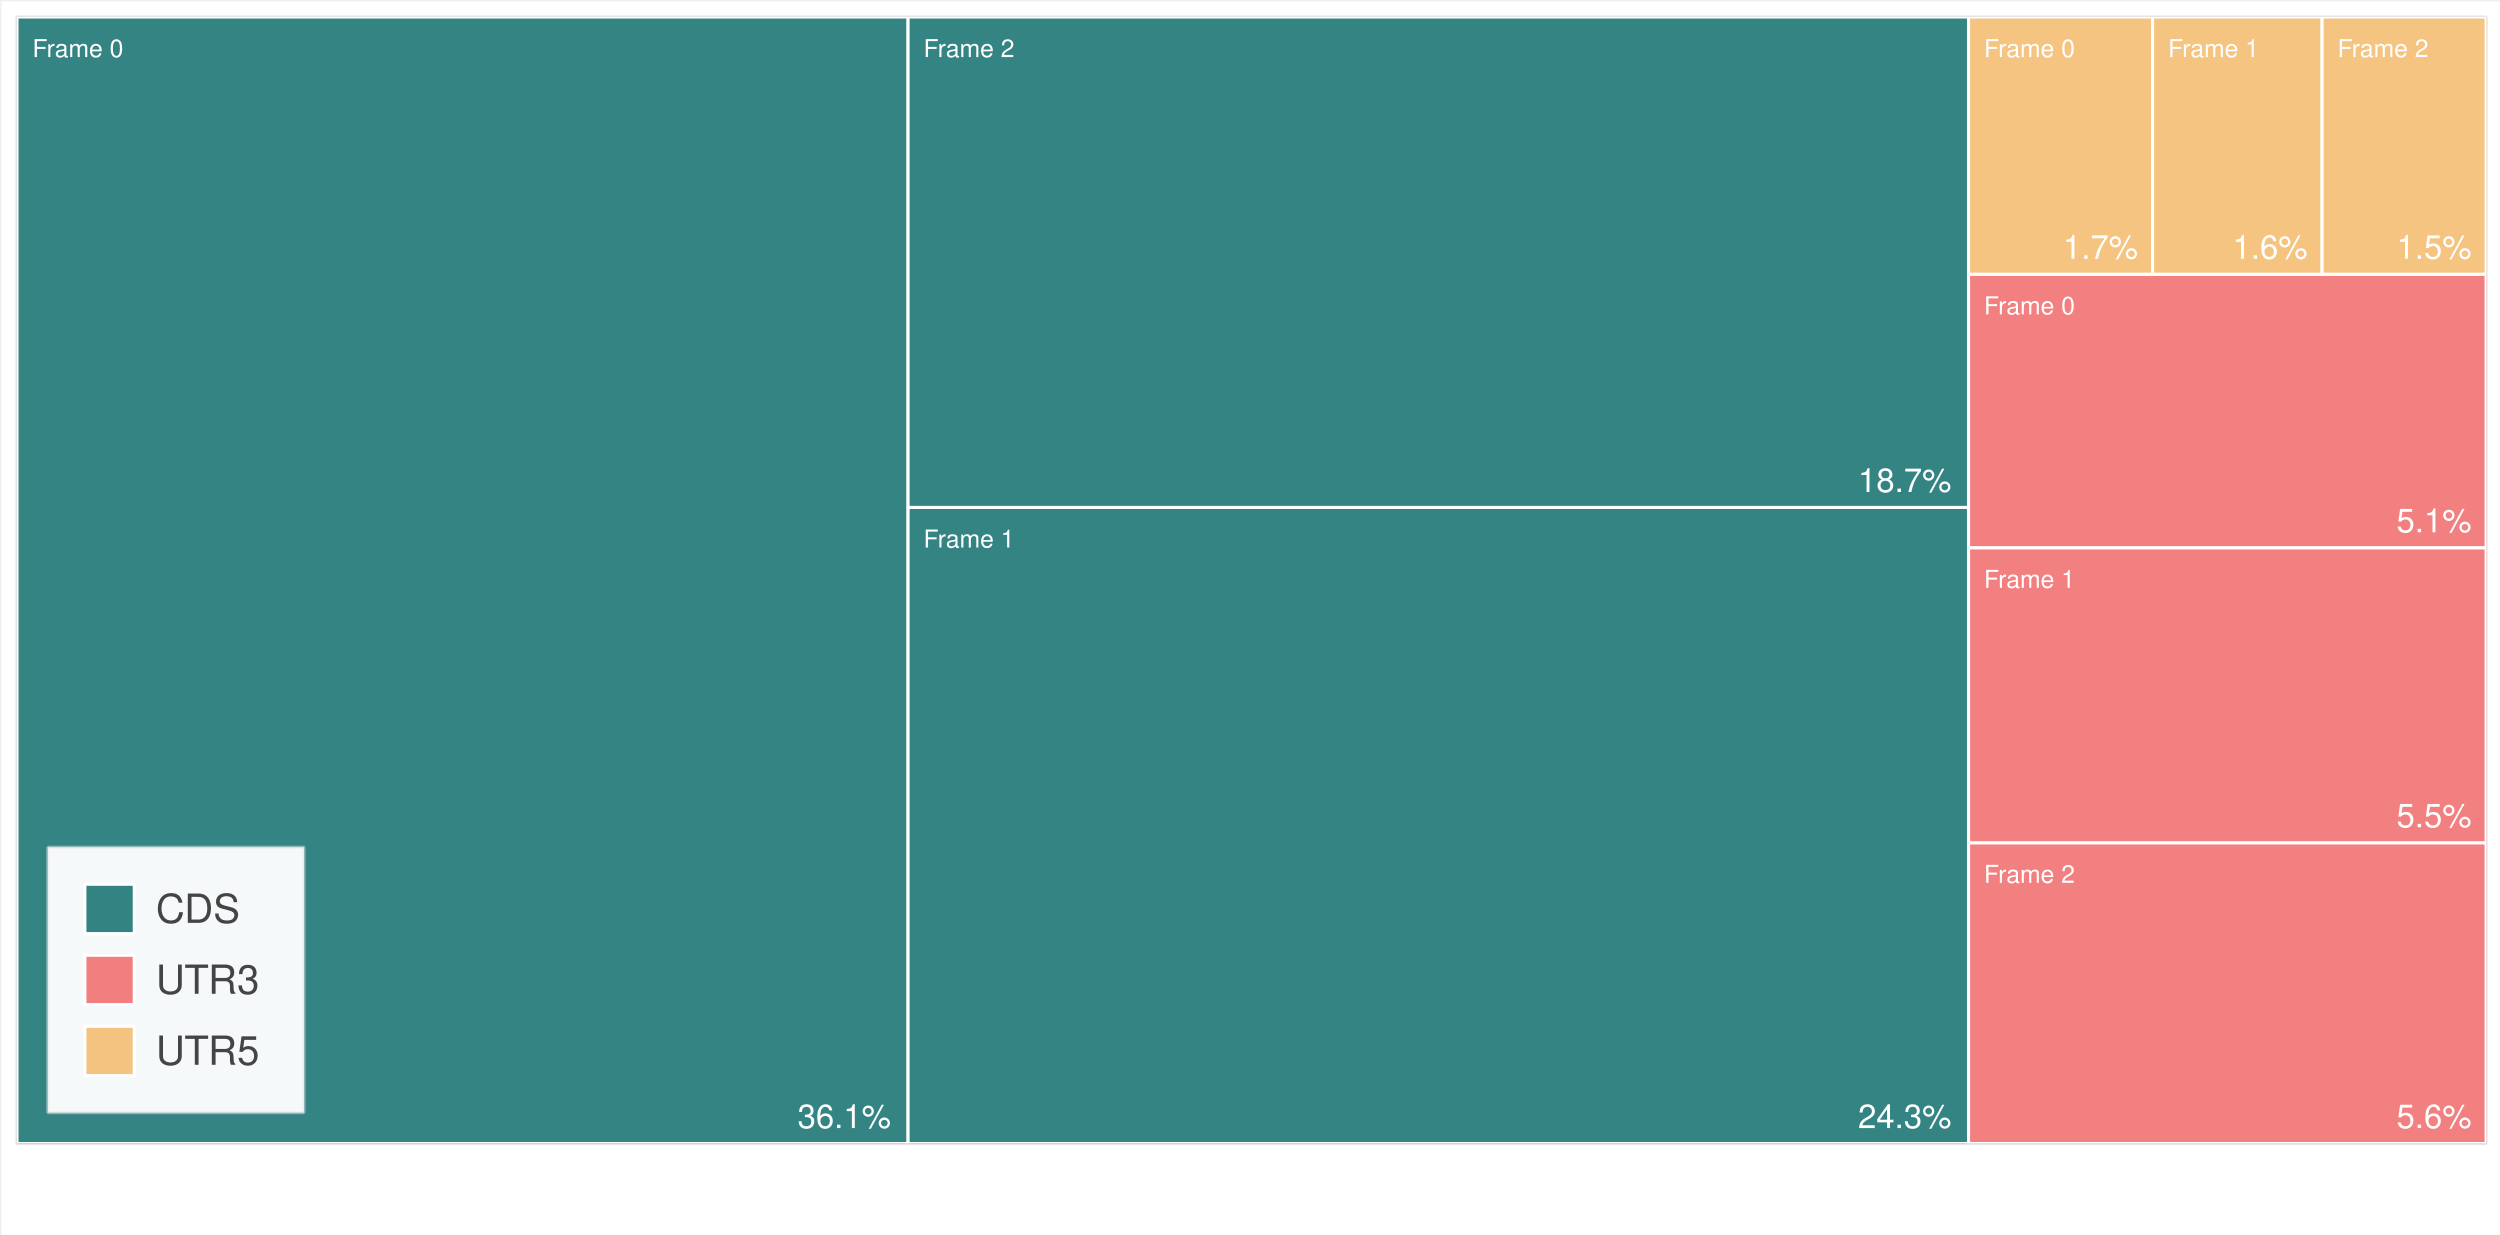
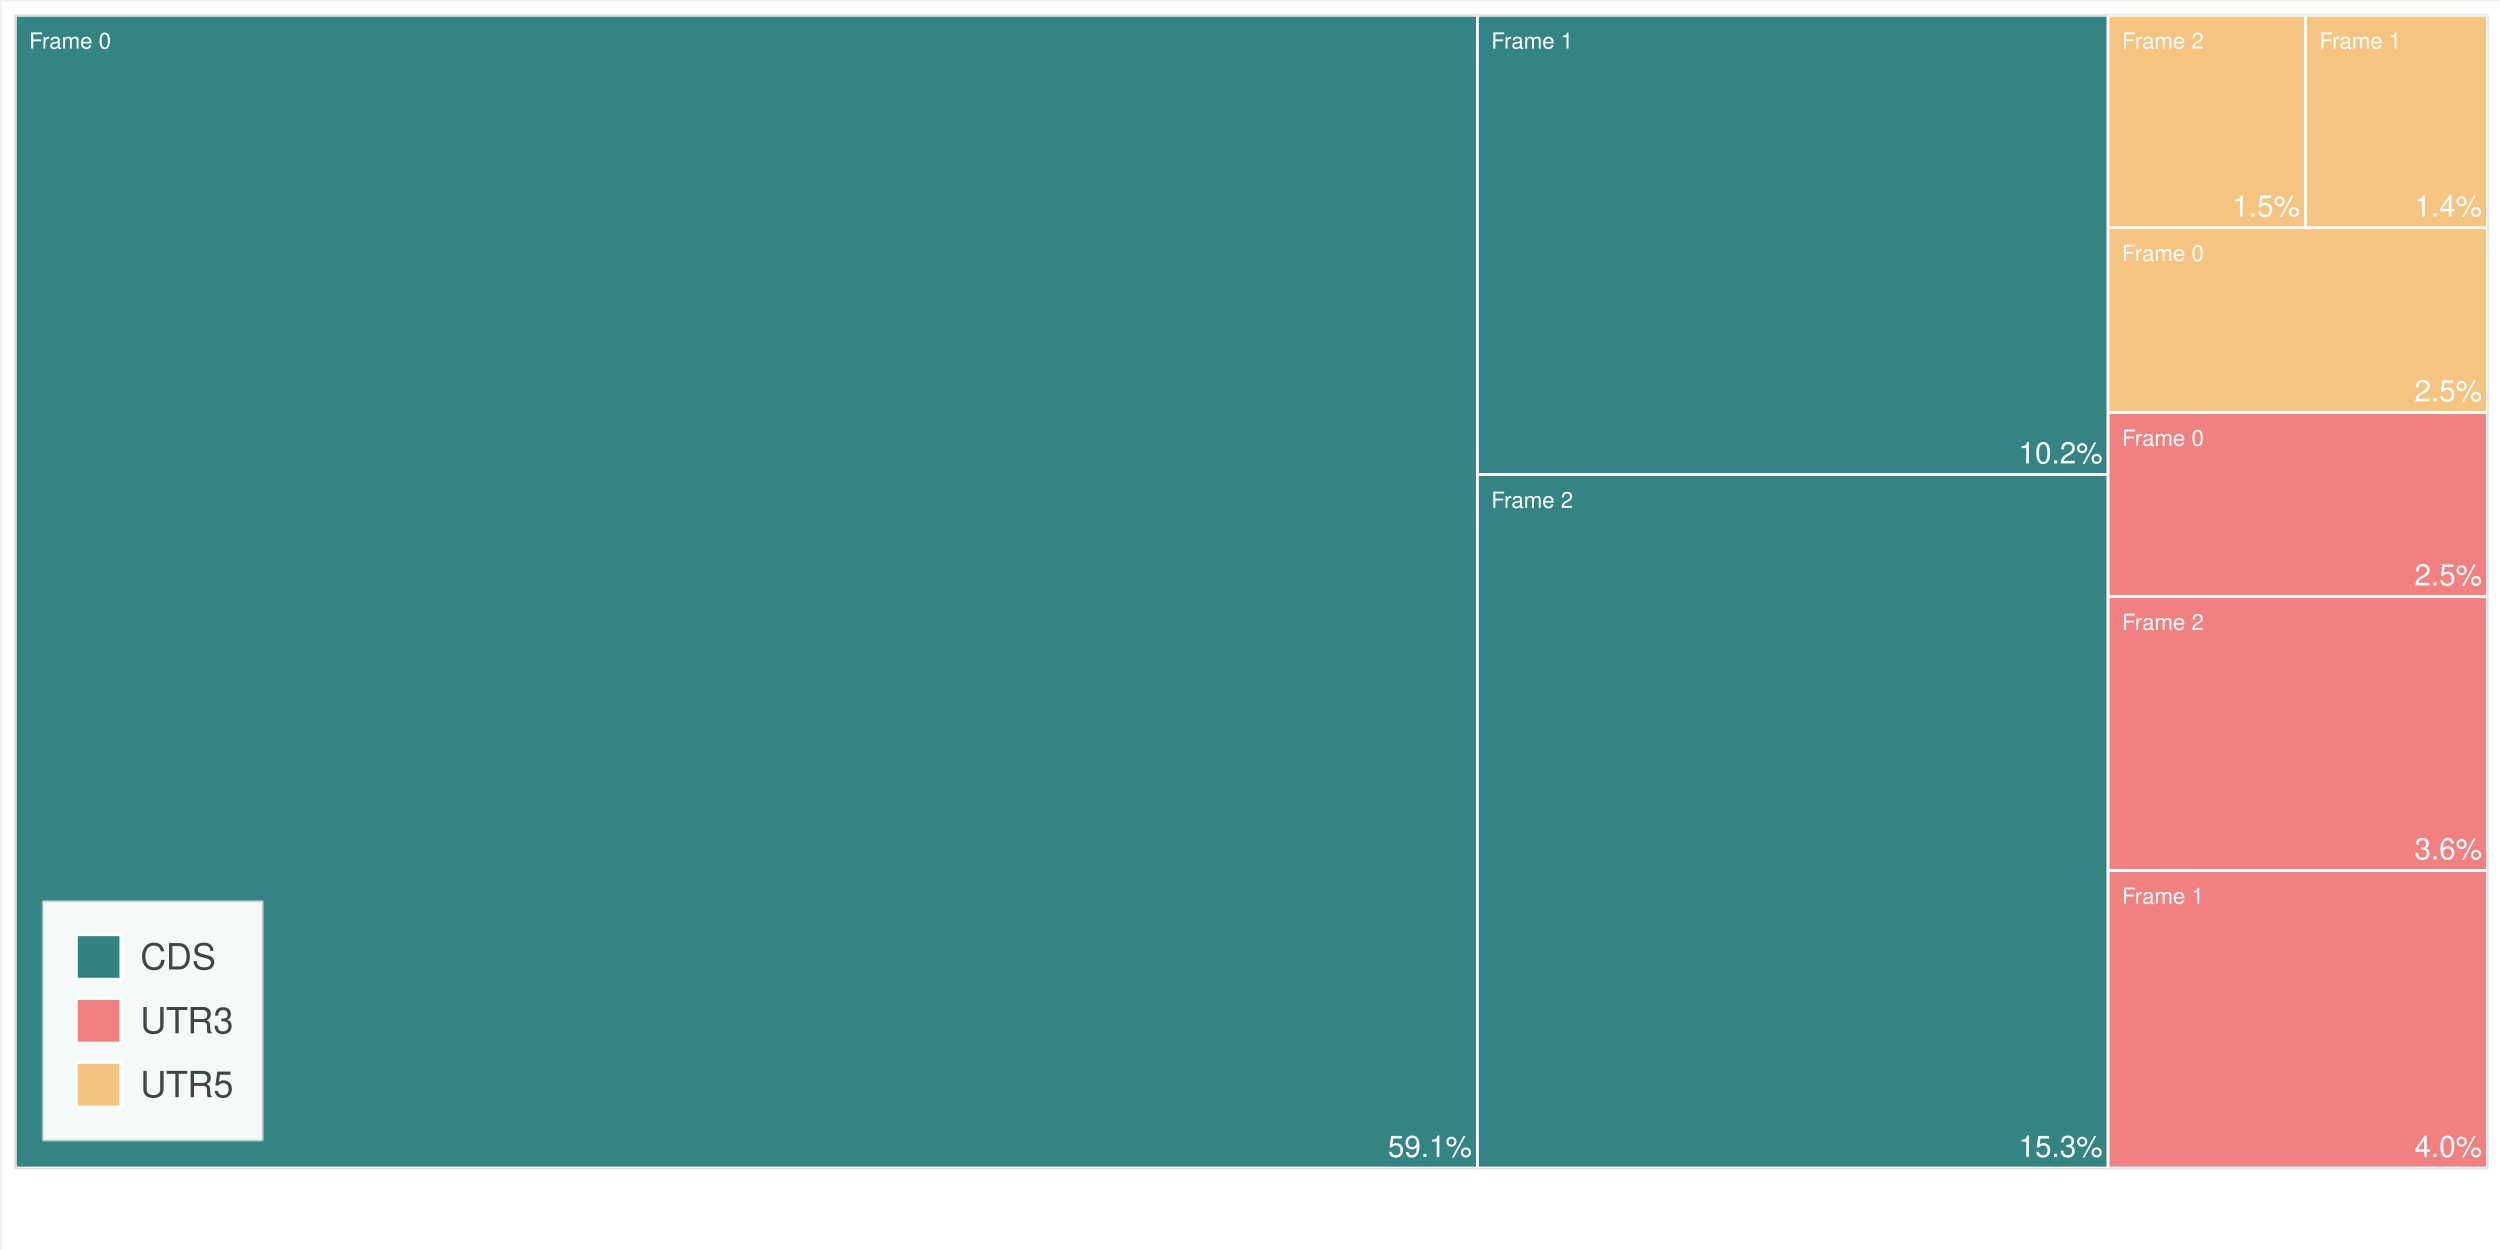
- <svg xmlns="http://www.w3.org/2000/svg" version="1.1" width="810" height="400">
+ <svg xmlns="http://www.w3.org/2000/svg" version="1.1" width="900" height="450">
  <defs>
-     <clipPath id="amkTpPPlxCdW">
-       <path fill="none" stroke="none" d="M 0.5 0.5 L 810.5 0.5 L 810.5 400.5 L 0.5 400.5 L 0.5 0.5 Z M 5.5 5.5 L 805.5 5.5 L 805.5 370.5 L 5.5 370.5 L 5.5 5.5 Z" clip-rule="evenodd" />
+     <clipPath id="CnKtZZHdhFbL">
+       <path fill="none" stroke="none" d="M 0.5 0.5 L 900.5 0.5 L 900.5 450.5 L 0.5 450.5 L 0.5 0.5 Z M 5.5 5.5 L 895.5 5.5 L 895.5 420.5 L 5.5 420.5 L 5.5 5.5 Z" clip-rule="evenodd" />
    </clipPath>
-     <clipPath id="KekbnTkyyVyw">
-       <path fill="none" stroke="none" d="M 5.5 5.5 L 805.5 5.5 L 805.5 370.5 L 5.5 370.5 L 5.5 5.5 Z" />
+     <clipPath id="HwwwOGClMzGy">
+       <path fill="none" stroke="none" d="M 5.5 5.5 L 895.5 5.5 L 895.5 420.5 L 5.5 420.5 L 5.5 5.5 Z" />
    </clipPath>
-     <clipPath id="iFuJgyxmAARg">
-       <path fill="none" stroke="none" d="M 5.5 5.5 L 805.5 5.5 L 805.5 370.5 L 5.5 370.5 L 5.5 5.5 Z" />
+     <clipPath id="wIHFUpJaIaAe">
+       <path fill="none" stroke="none" d="M 5.5 5.5 L 895.5 5.5 L 895.5 420.5 L 5.5 420.5 L 5.5 5.5 Z" />
    </clipPath>
-     <clipPath id="nZMBtyoyrXGe">
-       <path fill="none" stroke="none" d="M 5.5 5.5 L 805.5 5.5 L 805.5 370.5 L 5.5 370.5 L 5.5 5.5 Z" />
+     <clipPath id="FIIlOOpGwEcq">
+       <path fill="none" stroke="none" d="M 5.5 5.5 L 895.5 5.5 L 895.5 420.5 L 5.5 420.5 L 5.5 5.5 Z" />
    </clipPath>
-     <clipPath id="utUKFVHRRsNN">
-       <path fill="none" stroke="none" d="M 5.5 5.5 L 805.5 5.5 L 805.5 370.5 L 5.5 370.5 L 5.5 5.5 Z" />
+     <clipPath id="sHJCpiTMNkPS">
+       <path fill="none" stroke="none" d="M 5.5 5.5 L 895.5 5.5 L 895.5 420.5 L 5.5 420.5 L 5.5 5.5 Z" />
    </clipPath>
-     <clipPath id="plqKKSRQGATu">
-       <path fill="none" stroke="none" d="M 5.5 5.5 L 805.5 5.5 L 805.5 370.5 L 5.5 370.5 L 5.5 5.5 Z" />
+     <clipPath id="WTvIBJfcOLpH">
+       <path fill="none" stroke="none" d="M 5.5 5.5 L 895.5 5.5 L 895.5 420.5 L 5.5 420.5 L 5.5 5.5 Z" />
    </clipPath>
-     <clipPath id="PopDQPmZznzi">
-       <path fill="none" stroke="none" d="M 5.5 5.5 L 805.5 5.5 L 805.5 370.5 L 5.5 370.5 L 5.5 5.5 Z" />
+     <clipPath id="VhkkkyqQZxAi">
+       <path fill="none" stroke="none" d="M 5.5 5.5 L 895.5 5.5 L 895.5 420.5 L 5.5 420.5 L 5.5 5.5 Z" />
    </clipPath>
  </defs>
-   <path fill="rgb(255,255,255)" stroke="none" paint-order="stroke" d="M 0.5 0.5 L 810.5 0.5 L 810.5 400.5 L 0.5 400.5 L 0.5 0.5 Z" fill-opacity="1" clip-path="url(#amkTpPPlxCdW)" />
-   <path fill="rgb(255,255,255)" stroke="none" paint-order="stroke" d="M 5.5 5.5 L 805.5 5.5 L 805.5 370.5 L 5.5 370.5 L 5.5 5.5 Z" fill-opacity="1" />
-   <path fill="none" stroke="rgb(229,229,229)" paint-order="fill" d="M 5.5 5.5 L 805.5 5.5 L 805.5 370.5 L 5.5 370.5 L 5.5 5.5 Z" stroke-opacity="1" stroke-linejoin="bevel" stroke-miterlimit="10" />
-   <path fill="rgb(3,102,102)" stroke="rgb(255,255,255)" paint-order="fill" d="M 5.5 5.5 L 294.215 5.5 L 294.215 370.5 L 5.5 370.5 L 5.5 5.5 Z" fill-opacity="0.8" clip-path="url(#nZMBtyoyrXGe)" stroke-opacity="1" stroke-linejoin="bevel" stroke-miterlimit="10" />
-   <path fill="rgb(3,102,102)" stroke="rgb(255,255,255)" paint-order="fill" d="M 294.215 164.406 L 637.804 164.406 L 637.804 370.5 L 294.215 370.5 L 294.215 164.406 Z" fill-opacity="0.8" clip-path="url(#nZMBtyoyrXGe)" stroke-opacity="1" stroke-linejoin="bevel" stroke-miterlimit="10" />
-   <path fill="rgb(3,102,102)" stroke="rgb(255,255,255)" paint-order="fill" d="M 294.215 5.5 L 637.804 5.5 L 637.804 164.406 L 294.215 164.406 L 294.215 5.5 Z" fill-opacity="0.8" clip-path="url(#nZMBtyoyrXGe)" stroke-opacity="1" stroke-linejoin="bevel" stroke-miterlimit="10" />
-   <path fill="rgb(240,96,96)" stroke="rgb(255,255,255)" paint-order="fill" d="M 637.804 273.041 L 805.5 273.041 L 805.5 370.5 L 637.804 370.5 L 637.804 273.041 Z" fill-opacity="0.8" clip-path="url(#nZMBtyoyrXGe)" stroke-opacity="1" stroke-linejoin="bevel" stroke-miterlimit="10" />
-   <path fill="rgb(240,96,96)" stroke="rgb(255,255,255)" paint-order="fill" d="M 637.804 177.456 L 805.5 177.456 L 805.5 273.041 L 637.804 273.041 L 637.804 177.456 Z" fill-opacity="0.8" clip-path="url(#nZMBtyoyrXGe)" stroke-opacity="1" stroke-linejoin="bevel" stroke-miterlimit="10" />
-   <path fill="rgb(240,96,96)" stroke="rgb(255,255,255)" paint-order="fill" d="M 637.804 88.841 L 805.5 88.841 L 805.5 177.456 L 637.804 177.456 L 637.804 88.841 Z" fill-opacity="0.8" clip-path="url(#nZMBtyoyrXGe)" stroke-opacity="1" stroke-linejoin="bevel" stroke-miterlimit="10" />
-   <path fill="rgb(243,181,98)" stroke="rgb(255,255,255)" paint-order="fill" d="M 637.804 5.5 L 697.435 5.5 L 697.435 88.841 L 637.804 88.841 L 637.804 5.5 Z" fill-opacity="0.8" clip-path="url(#nZMBtyoyrXGe)" stroke-opacity="1" stroke-linejoin="bevel" stroke-miterlimit="10" />
-   <path fill="rgb(243,181,98)" stroke="rgb(255,255,255)" paint-order="fill" d="M 697.435 5.5 L 752.36 5.5 L 752.36 88.841 L 697.435 88.841 L 697.435 5.5 Z" fill-opacity="0.8" clip-path="url(#nZMBtyoyrXGe)" stroke-opacity="1" stroke-linejoin="bevel" stroke-miterlimit="10" />
-   <path fill="rgb(243,181,98)" stroke="rgb(255,255,255)" paint-order="fill" d="M 752.36 5.5 L 805.5 5.5 L 805.5 88.841 L 752.36 88.841 L 752.36 5.5 Z" fill-opacity="0.8" clip-path="url(#nZMBtyoyrXGe)" stroke-opacity="1" stroke-linejoin="bevel" stroke-miterlimit="10" />
-   <g clip-path="url(#utUKFVHRRsNN)">
-     <text fill="rgb(255,255,255)" stroke="none" font-family="helvetica" font-size="6pt" font-style="normal" font-weight="normal" text-decoration="normal" x="0" y="8" text-anchor="start" dominant-baseline="alphabetic" transform="matrix(1, 0, 0, 1, 10.5, 10.5)" fill-opacity="1">Frame 0</text>
+   <path fill="#ffffff" stroke="none" paint-order="stroke" d="M 0.5 0.5 L 900.5 0.5 L 900.5 450.5 L 0.5 450.5 L 0.5 0.5 Z" fill-rule="nonzero" clip-path="url(#CnKtZZHdhFbL)" />
+   <path fill="#ffffff" stroke="none" paint-order="stroke" d="M 5.5 5.5 L 895.5 5.5 L 895.5 420.5 L 5.5 420.5 L 5.5 5.5 Z" />
+   <path fill="none" stroke="#e5e5e5" paint-order="fill" d="M 5.5 5.5 L 895.5 5.5 L 895.5 420.5 L 5.5 420.5 L 5.5 5.5 Z" stroke-linejoin="bevel" stroke-miterlimit="10" />
+   <path fill="rgb(3 102 102 / 0.8)" stroke="rgb(255 255 255)" paint-order="fill" d="M 5.5 5.5 L 531.862 5.5 L 531.862 420.5 L 5.5 420.5 L 5.5 5.5 Z" fill-rule="nonzero" clip-path="url(#FIIlOOpGwEcq)" stroke-linejoin="bevel" stroke-miterlimit="10" />
+   <path fill="rgb(3 102 102 / 0.8)" stroke="rgb(255 255 255)" paint-order="fill" d="M 531.862 170.832 L 758.913 170.832 L 758.913 420.5 L 531.862 420.5 L 531.862 170.832 Z" fill-rule="nonzero" clip-path="url(#FIIlOOpGwEcq)" stroke-linejoin="bevel" stroke-miterlimit="10" />
+   <path fill="rgb(3 102 102 / 0.8)" stroke="rgb(255 255 255)" paint-order="fill" d="M 531.862 5.5 L 758.913 5.5 L 758.913 170.832 L 531.862 170.832 L 531.862 5.5 Z" fill-rule="nonzero" clip-path="url(#FIIlOOpGwEcq)" stroke-linejoin="bevel" stroke-miterlimit="10" />
+   <path fill="rgb(240 96 96 / 0.8)" stroke="rgb(255 255 255)" paint-order="fill" d="M 758.913 313.358 L 895.5 313.358 L 895.5 420.5 L 758.913 420.5 L 758.913 313.358 Z" fill-rule="nonzero" clip-path="url(#FIIlOOpGwEcq)" stroke-linejoin="bevel" stroke-miterlimit="10" />
+   <path fill="rgb(240 96 96 / 0.8)" stroke="rgb(255 255 255)" paint-order="fill" d="M 758.913 214.76 L 895.5 214.76 L 895.5 313.358 L 758.913 313.358 L 758.913 214.76 Z" fill-rule="nonzero" clip-path="url(#FIIlOOpGwEcq)" stroke-linejoin="bevel" stroke-miterlimit="10" />
+   <path fill="rgb(240 96 96 / 0.8)" stroke="rgb(255 255 255)" paint-order="fill" d="M 758.913 148.485 L 895.5 148.485 L 895.5 214.76 L 758.913 214.76 L 758.913 148.485 Z" fill-rule="nonzero" clip-path="url(#FIIlOOpGwEcq)" stroke-linejoin="bevel" stroke-miterlimit="10" />
+   <path fill="rgb(243 181 98 / 0.8)" stroke="rgb(255 255 255)" paint-order="fill" d="M 758.913 81.96 L 895.5 81.96 L 895.5 148.485 L 758.913 148.485 L 758.913 81.96 Z" fill-rule="nonzero" clip-path="url(#FIIlOOpGwEcq)" stroke-linejoin="bevel" stroke-miterlimit="10" />
+   <path fill="rgb(243 181 98 / 0.8)" stroke="rgb(255 255 255)" paint-order="fill" d="M 758.913 5.5 L 829.95 5.5 L 829.95 81.96 L 758.913 81.96 L 758.913 5.5 Z" fill-rule="nonzero" clip-path="url(#FIIlOOpGwEcq)" stroke-linejoin="bevel" stroke-miterlimit="10" />
+   <path fill="rgb(243 181 98 / 0.8)" stroke="rgb(255 255 255)" paint-order="fill" d="M 829.95 5.5 L 895.5 5.5 L 895.5 81.96 L 829.95 81.96 L 829.95 5.5 Z" fill-rule="nonzero" clip-path="url(#FIIlOOpGwEcq)" stroke-linejoin="bevel" stroke-miterlimit="10" />
+   <g clip-path="url(#sHJCpiTMNkPS)">
+     <text fill="rgb(255 255 255)" stroke="none" font-family="helvetica" font-size="6pt" font-style="normal" font-weight="normal" text-decoration="normal" x="0" y="7" text-anchor="start" dominant-baseline="alphabetic" transform="matrix(1, 0, 0, 1, 10.5, 10.5)">Frame 0</text>
  </g>
-   <g clip-path="url(#utUKFVHRRsNN)">
-     <text fill="none" stroke="rgb(0,0,0)" font-family="helvetica" font-size="6pt" font-style="normal" font-weight="normal" text-decoration="normal" x="0" y="8" text-anchor="start" dominant-baseline="alphabetic" transform="matrix(1, 0, 0, 1, 10.5, 10.5)" stroke-opacity="0" stroke-miterlimit="10" stroke-dasharray="">Frame 0</text>
+   <g clip-path="url(#sHJCpiTMNkPS)">
+     <text fill="none" stroke="rgb(0 0 0 / 0)" font-family="helvetica" font-size="6pt" font-style="normal" font-weight="normal" text-decoration="normal" x="0" y="7" text-anchor="start" dominant-baseline="alphabetic" transform="matrix(1, 0, 0, 1, 10.5, 10.5)" stroke-miterlimit="10" stroke-dasharray="">Frame 0</text>
  </g>
-   <g clip-path="url(#utUKFVHRRsNN)">
-     <text fill="rgb(255,255,255)" stroke="none" font-family="helvetica" font-size="6pt" font-style="normal" font-weight="normal" text-decoration="normal" x="0" y="8" text-anchor="start" dominant-baseline="alphabetic" transform="matrix(1, 0, 0, 1, 299.2153, 169.4064)" fill-opacity="1">Frame 1</text>
+   <g clip-path="url(#sHJCpiTMNkPS)">
+     <text fill="rgb(255 255 255)" stroke="none" font-family="helvetica" font-size="6pt" font-style="normal" font-weight="normal" text-decoration="normal" x="0" y="7" text-anchor="start" dominant-baseline="alphabetic" transform="matrix(1, 0, 0, 1, 536.8621, 175.8315)">Frame 2</text>
  </g>
-   <g clip-path="url(#utUKFVHRRsNN)">
-     <text fill="none" stroke="rgb(0,0,0)" font-family="helvetica" font-size="6pt" font-style="normal" font-weight="normal" text-decoration="normal" x="0" y="8" text-anchor="start" dominant-baseline="alphabetic" transform="matrix(1, 0, 0, 1, 299.2153, 169.4064)" stroke-opacity="0" stroke-miterlimit="10" stroke-dasharray="">Frame 1</text>
+   <g clip-path="url(#sHJCpiTMNkPS)">
+     <text fill="none" stroke="rgb(0 0 0 / 0)" font-family="helvetica" font-size="6pt" font-style="normal" font-weight="normal" text-decoration="normal" x="0" y="7" text-anchor="start" dominant-baseline="alphabetic" transform="matrix(1, 0, 0, 1, 536.8621, 175.8315)" stroke-miterlimit="10" stroke-dasharray="">Frame 2</text>
  </g>
-   <g clip-path="url(#utUKFVHRRsNN)">
-     <text fill="rgb(255,255,255)" stroke="none" font-family="helvetica" font-size="6pt" font-style="normal" font-weight="normal" text-decoration="normal" x="0" y="8" text-anchor="start" dominant-baseline="alphabetic" transform="matrix(1, 0, 0, 1, 299.2153, 10.5)" fill-opacity="1">Frame 2</text>
+   <g clip-path="url(#sHJCpiTMNkPS)">
+     <text fill="rgb(255 255 255)" stroke="none" font-family="helvetica" font-size="6pt" font-style="normal" font-weight="normal" text-decoration="normal" x="0" y="7" text-anchor="start" dominant-baseline="alphabetic" transform="matrix(1, 0, 0, 1, 536.8621, 10.5)">Frame 1</text>
  </g>
-   <g clip-path="url(#utUKFVHRRsNN)">
-     <text fill="none" stroke="rgb(0,0,0)" font-family="helvetica" font-size="6pt" font-style="normal" font-weight="normal" text-decoration="normal" x="0" y="8" text-anchor="start" dominant-baseline="alphabetic" transform="matrix(1, 0, 0, 1, 299.2153, 10.5)" stroke-opacity="0" stroke-miterlimit="10" stroke-dasharray="">Frame 2</text>
+   <g clip-path="url(#sHJCpiTMNkPS)">
+     <text fill="none" stroke="rgb(0 0 0 / 0)" font-family="helvetica" font-size="6pt" font-style="normal" font-weight="normal" text-decoration="normal" x="0" y="7" text-anchor="start" dominant-baseline="alphabetic" transform="matrix(1, 0, 0, 1, 536.8621, 10.5)" stroke-miterlimit="10" stroke-dasharray="">Frame 1</text>
  </g>
-   <g clip-path="url(#utUKFVHRRsNN)">
-     <text fill="rgb(255,255,255)" stroke="none" font-family="helvetica" font-size="6pt" font-style="normal" font-weight="normal" text-decoration="normal" x="0" y="8" text-anchor="start" dominant-baseline="alphabetic" transform="matrix(1, 0, 0, 1, 642.8039, 278.0415)" fill-opacity="1">Frame 2</text>
+   <g clip-path="url(#sHJCpiTMNkPS)">
+     <text fill="rgb(255 255 255)" stroke="none" font-family="helvetica" font-size="6pt" font-style="normal" font-weight="normal" text-decoration="normal" x="0" y="7" text-anchor="start" dominant-baseline="alphabetic" transform="matrix(1, 0, 0, 1, 763.9128, 318.3583)">Frame 1</text>
  </g>
-   <g clip-path="url(#utUKFVHRRsNN)">
-     <text fill="none" stroke="rgb(0,0,0)" font-family="helvetica" font-size="6pt" font-style="normal" font-weight="normal" text-decoration="normal" x="0" y="8" text-anchor="start" dominant-baseline="alphabetic" transform="matrix(1, 0, 0, 1, 642.8039, 278.0415)" stroke-opacity="0" stroke-miterlimit="10" stroke-dasharray="">Frame 2</text>
+   <g clip-path="url(#sHJCpiTMNkPS)">
+     <text fill="none" stroke="rgb(0 0 0 / 0)" font-family="helvetica" font-size="6pt" font-style="normal" font-weight="normal" text-decoration="normal" x="0" y="7" text-anchor="start" dominant-baseline="alphabetic" transform="matrix(1, 0, 0, 1, 763.9128, 318.3583)" stroke-miterlimit="10" stroke-dasharray="">Frame 1</text>
  </g>
-   <g clip-path="url(#utUKFVHRRsNN)">
-     <text fill="rgb(255,255,255)" stroke="none" font-family="helvetica" font-size="6pt" font-style="normal" font-weight="normal" text-decoration="normal" x="0" y="8" text-anchor="start" dominant-baseline="alphabetic" transform="matrix(1, 0, 0, 1, 642.8039, 182.4557)" fill-opacity="1">Frame 1</text>
+   <g clip-path="url(#sHJCpiTMNkPS)">
+     <text fill="rgb(255 255 255)" stroke="none" font-family="helvetica" font-size="6pt" font-style="normal" font-weight="normal" text-decoration="normal" x="0" y="7" text-anchor="start" dominant-baseline="alphabetic" transform="matrix(1, 0, 0, 1, 763.9128, 219.7603)">Frame 2</text>
  </g>
-   <g clip-path="url(#utUKFVHRRsNN)">
-     <text fill="none" stroke="rgb(0,0,0)" font-family="helvetica" font-size="6pt" font-style="normal" font-weight="normal" text-decoration="normal" x="0" y="8" text-anchor="start" dominant-baseline="alphabetic" transform="matrix(1, 0, 0, 1, 642.8039, 182.4557)" stroke-opacity="0" stroke-miterlimit="10" stroke-dasharray="">Frame 1</text>
+   <g clip-path="url(#sHJCpiTMNkPS)">
+     <text fill="none" stroke="rgb(0 0 0 / 0)" font-family="helvetica" font-size="6pt" font-style="normal" font-weight="normal" text-decoration="normal" x="0" y="7" text-anchor="start" dominant-baseline="alphabetic" transform="matrix(1, 0, 0, 1, 763.9128, 219.7603)" stroke-miterlimit="10" stroke-dasharray="">Frame 2</text>
  </g>
-   <g clip-path="url(#utUKFVHRRsNN)">
-     <text fill="rgb(255,255,255)" stroke="none" font-family="helvetica" font-size="6pt" font-style="normal" font-weight="normal" text-decoration="normal" x="0" y="8" text-anchor="start" dominant-baseline="alphabetic" transform="matrix(1, 0, 0, 1, 642.8039, 93.84147)" fill-opacity="1">Frame 0</text>
+   <g clip-path="url(#sHJCpiTMNkPS)">
+     <text fill="rgb(255 255 255)" stroke="none" font-family="helvetica" font-size="6pt" font-style="normal" font-weight="normal" text-decoration="normal" x="0" y="7" text-anchor="start" dominant-baseline="alphabetic" transform="matrix(1, 0, 0, 1, 763.9128, 153.4855)">Frame 0</text>
  </g>
-   <g clip-path="url(#utUKFVHRRsNN)">
-     <text fill="none" stroke="rgb(0,0,0)" font-family="helvetica" font-size="6pt" font-style="normal" font-weight="normal" text-decoration="normal" x="0" y="8" text-anchor="start" dominant-baseline="alphabetic" transform="matrix(1, 0, 0, 1, 642.8039, 93.84147)" stroke-opacity="0" stroke-miterlimit="10" stroke-dasharray="">Frame 0</text>
+   <g clip-path="url(#sHJCpiTMNkPS)">
+     <text fill="none" stroke="rgb(0 0 0 / 0)" font-family="helvetica" font-size="6pt" font-style="normal" font-weight="normal" text-decoration="normal" x="0" y="7" text-anchor="start" dominant-baseline="alphabetic" transform="matrix(1, 0, 0, 1, 763.9128, 153.4855)" stroke-miterlimit="10" stroke-dasharray="">Frame 0</text>
  </g>
-   <g clip-path="url(#utUKFVHRRsNN)">
-     <text fill="rgb(255,255,255)" stroke="none" font-family="helvetica" font-size="6pt" font-style="normal" font-weight="normal" text-decoration="normal" x="0" y="8" text-anchor="start" dominant-baseline="alphabetic" transform="matrix(1, 0, 0, 1, 642.8039, 10.5)" fill-opacity="1">Frame 0</text>
+   <g clip-path="url(#sHJCpiTMNkPS)">
+     <text fill="rgb(255 255 255)" stroke="none" font-family="helvetica" font-size="6pt" font-style="normal" font-weight="normal" text-decoration="normal" x="0" y="7" text-anchor="start" dominant-baseline="alphabetic" transform="matrix(1, 0, 0, 1, 763.9128, 86.96033)">Frame 0</text>
  </g>
-   <g clip-path="url(#utUKFVHRRsNN)">
-     <text fill="none" stroke="rgb(0,0,0)" font-family="helvetica" font-size="6pt" font-style="normal" font-weight="normal" text-decoration="normal" x="0" y="8" text-anchor="start" dominant-baseline="alphabetic" transform="matrix(1, 0, 0, 1, 642.8039, 10.5)" stroke-opacity="0" stroke-miterlimit="10" stroke-dasharray="">Frame 0</text>
+   <g clip-path="url(#sHJCpiTMNkPS)">
+     <text fill="none" stroke="rgb(0 0 0 / 0)" font-family="helvetica" font-size="6pt" font-style="normal" font-weight="normal" text-decoration="normal" x="0" y="7" text-anchor="start" dominant-baseline="alphabetic" transform="matrix(1, 0, 0, 1, 763.9128, 86.96033)" stroke-miterlimit="10" stroke-dasharray="">Frame 0</text>
  </g>
-   <g clip-path="url(#utUKFVHRRsNN)">
-     <text fill="rgb(255,255,255)" stroke="none" font-family="helvetica" font-size="6pt" font-style="normal" font-weight="normal" text-decoration="normal" x="0" y="8" text-anchor="start" dominant-baseline="alphabetic" transform="matrix(1, 0, 0, 1, 702.4353, 10.5)" fill-opacity="1">Frame 1</text>
+   <g clip-path="url(#sHJCpiTMNkPS)">
+     <text fill="rgb(255 255 255)" stroke="none" font-family="helvetica" font-size="6pt" font-style="normal" font-weight="normal" text-decoration="normal" x="0" y="7" text-anchor="start" dominant-baseline="alphabetic" transform="matrix(1, 0, 0, 1, 763.9128, 10.5)">Frame 2</text>
  </g>
-   <g clip-path="url(#utUKFVHRRsNN)">
-     <text fill="none" stroke="rgb(0,0,0)" font-family="helvetica" font-size="6pt" font-style="normal" font-weight="normal" text-decoration="normal" x="0" y="8" text-anchor="start" dominant-baseline="alphabetic" transform="matrix(1, 0, 0, 1, 702.4353, 10.5)" stroke-opacity="0" stroke-miterlimit="10" stroke-dasharray="">Frame 1</text>
+   <g clip-path="url(#sHJCpiTMNkPS)">
+     <text fill="none" stroke="rgb(0 0 0 / 0)" font-family="helvetica" font-size="6pt" font-style="normal" font-weight="normal" text-decoration="normal" x="0" y="7" text-anchor="start" dominant-baseline="alphabetic" transform="matrix(1, 0, 0, 1, 763.9128, 10.5)" stroke-miterlimit="10" stroke-dasharray="">Frame 2</text>
  </g>
-   <g clip-path="url(#utUKFVHRRsNN)">
-     <text fill="rgb(255,255,255)" stroke="none" font-family="helvetica" font-size="6pt" font-style="normal" font-weight="normal" text-decoration="normal" x="0" y="8" text-anchor="start" dominant-baseline="alphabetic" transform="matrix(1, 0, 0, 1, 757.36, 10.5)" fill-opacity="1">Frame 2</text>
+   <g clip-path="url(#sHJCpiTMNkPS)">
+     <text fill="rgb(255 255 255)" stroke="none" font-family="helvetica" font-size="6pt" font-style="normal" font-weight="normal" text-decoration="normal" x="0" y="7" text-anchor="start" dominant-baseline="alphabetic" transform="matrix(1, 0, 0, 1, 834.9498, 10.5)">Frame 1</text>
  </g>
-   <g clip-path="url(#utUKFVHRRsNN)">
-     <text fill="none" stroke="rgb(0,0,0)" font-family="helvetica" font-size="6pt" font-style="normal" font-weight="normal" text-decoration="normal" x="0" y="8" text-anchor="start" dominant-baseline="alphabetic" transform="matrix(1, 0, 0, 1, 757.36, 10.5)" stroke-opacity="0" stroke-miterlimit="10" stroke-dasharray="">Frame 2</text>
+   <g clip-path="url(#sHJCpiTMNkPS)">
+     <text fill="none" stroke="rgb(0 0 0 / 0)" font-family="helvetica" font-size="6pt" font-style="normal" font-weight="normal" text-decoration="normal" x="0" y="7" text-anchor="start" dominant-baseline="alphabetic" transform="matrix(1, 0, 0, 1, 834.9498, 10.5)" stroke-miterlimit="10" stroke-dasharray="">Frame 1</text>
  </g>
-   <g clip-path="url(#plqKKSRQGATu)">
-     <text fill="rgb(255,255,255)" stroke="none" font-family="helvetica" font-size="8pt" font-style="normal" font-weight="normal" text-decoration="normal" x="0" y="10" text-anchor="start" dominant-baseline="alphabetic" transform="matrix(1, 0, 0, 1, 258.4153, 355.5)" fill-opacity="1">36.1%</text>
+   <g clip-path="url(#WTvIBJfcOLpH)">
+     <text fill="rgb(255 255 255)" stroke="none" font-family="helvetica" font-size="8pt" font-style="normal" font-weight="normal" text-decoration="normal" x="0" y="10" text-anchor="start" dominant-baseline="alphabetic" transform="matrix(1, 0, 0, 1, 499.6362, 406.5)">59.1%</text>
  </g>
-   <g clip-path="url(#plqKKSRQGATu)">
-     <text fill="none" stroke="rgb(0,0,0)" font-family="helvetica" font-size="8pt" font-style="normal" font-weight="normal" text-decoration="normal" x="0" y="10" text-anchor="start" dominant-baseline="alphabetic" transform="matrix(1, 0, 0, 1, 258.4153, 355.5)" stroke-opacity="0" stroke-miterlimit="10" stroke-dasharray="">36.1%</text>
+   <g clip-path="url(#WTvIBJfcOLpH)">
+     <text fill="none" stroke="rgb(0 0 0 / 0)" font-family="helvetica" font-size="8pt" font-style="normal" font-weight="normal" text-decoration="normal" x="0" y="10" text-anchor="start" dominant-baseline="alphabetic" transform="matrix(1, 0, 0, 1, 499.6362, 406.5)" stroke-miterlimit="10" stroke-dasharray="">59.1%</text>
  </g>
-   <g clip-path="url(#plqKKSRQGATu)">
-     <text fill="rgb(255,255,255)" stroke="none" font-family="helvetica" font-size="8pt" font-style="normal" font-weight="normal" text-decoration="normal" x="0" y="10" text-anchor="start" dominant-baseline="alphabetic" transform="matrix(1, 0, 0, 1, 602.0039, 355.5)" fill-opacity="1">24.3%</text>
+   <g clip-path="url(#WTvIBJfcOLpH)">
+     <text fill="rgb(255 255 255)" stroke="none" font-family="helvetica" font-size="8pt" font-style="normal" font-weight="normal" text-decoration="normal" x="0" y="10" text-anchor="start" dominant-baseline="alphabetic" transform="matrix(1, 0, 0, 1, 726.687, 406.5)">15.3%</text>
  </g>
-   <g clip-path="url(#plqKKSRQGATu)">
-     <text fill="none" stroke="rgb(0,0,0)" font-family="helvetica" font-size="8pt" font-style="normal" font-weight="normal" text-decoration="normal" x="0" y="10" text-anchor="start" dominant-baseline="alphabetic" transform="matrix(1, 0, 0, 1, 602.0039, 355.5)" stroke-opacity="0" stroke-miterlimit="10" stroke-dasharray="">24.3%</text>
+   <g clip-path="url(#WTvIBJfcOLpH)">
+     <text fill="none" stroke="rgb(0 0 0 / 0)" font-family="helvetica" font-size="8pt" font-style="normal" font-weight="normal" text-decoration="normal" x="0" y="10" text-anchor="start" dominant-baseline="alphabetic" transform="matrix(1, 0, 0, 1, 726.687, 406.5)" stroke-miterlimit="10" stroke-dasharray="">15.3%</text>
  </g>
-   <g clip-path="url(#plqKKSRQGATu)">
-     <text fill="rgb(255,255,255)" stroke="none" font-family="helvetica" font-size="8pt" font-style="normal" font-weight="normal" text-decoration="normal" x="0" y="10" text-anchor="start" dominant-baseline="alphabetic" transform="matrix(1, 0, 0, 1, 602.0039, 149.4064)" fill-opacity="1">18.7%</text>
+   <g clip-path="url(#WTvIBJfcOLpH)">
+     <text fill="rgb(255 255 255)" stroke="none" font-family="helvetica" font-size="8pt" font-style="normal" font-weight="normal" text-decoration="normal" x="0" y="10" text-anchor="start" dominant-baseline="alphabetic" transform="matrix(1, 0, 0, 1, 726.687, 156.8315)">10.2%</text>
  </g>
-   <g clip-path="url(#plqKKSRQGATu)">
-     <text fill="none" stroke="rgb(0,0,0)" font-family="helvetica" font-size="8pt" font-style="normal" font-weight="normal" text-decoration="normal" x="0" y="10" text-anchor="start" dominant-baseline="alphabetic" transform="matrix(1, 0, 0, 1, 602.0039, 149.4064)" stroke-opacity="0" stroke-miterlimit="10" stroke-dasharray="">18.7%</text>
+   <g clip-path="url(#WTvIBJfcOLpH)">
+     <text fill="none" stroke="rgb(0 0 0 / 0)" font-family="helvetica" font-size="8pt" font-style="normal" font-weight="normal" text-decoration="normal" x="0" y="10" text-anchor="start" dominant-baseline="alphabetic" transform="matrix(1, 0, 0, 1, 726.687, 156.8315)" stroke-miterlimit="10" stroke-dasharray="">10.2%</text>
  </g>
-   <g clip-path="url(#plqKKSRQGATu)">
-     <text fill="rgb(255,255,255)" stroke="none" font-family="helvetica" font-size="8pt" font-style="normal" font-weight="normal" text-decoration="normal" x="0" y="10" text-anchor="start" dominant-baseline="alphabetic" transform="matrix(1, 0, 0, 1, 776.4667, 355.5)" fill-opacity="1">5.6%</text>
+   <g clip-path="url(#WTvIBJfcOLpH)">
+     <text fill="rgb(255 255 255)" stroke="none" font-family="helvetica" font-size="8pt" font-style="normal" font-weight="normal" text-decoration="normal" x="0" y="10" text-anchor="start" dominant-baseline="alphabetic" transform="matrix(1, 0, 0, 1, 869.2027, 406.5)">4.0%</text>
  </g>
-   <g clip-path="url(#plqKKSRQGATu)">
-     <text fill="none" stroke="rgb(0,0,0)" font-family="helvetica" font-size="8pt" font-style="normal" font-weight="normal" text-decoration="normal" x="0" y="10" text-anchor="start" dominant-baseline="alphabetic" transform="matrix(1, 0, 0, 1, 776.4667, 355.5)" stroke-opacity="0" stroke-miterlimit="10" stroke-dasharray="">5.6%</text>
+   <g clip-path="url(#WTvIBJfcOLpH)">
+     <text fill="none" stroke="rgb(0 0 0 / 0)" font-family="helvetica" font-size="8pt" font-style="normal" font-weight="normal" text-decoration="normal" x="0" y="10" text-anchor="start" dominant-baseline="alphabetic" transform="matrix(1, 0, 0, 1, 869.2027, 406.5)" stroke-miterlimit="10" stroke-dasharray="">4.0%</text>
  </g>
-   <g clip-path="url(#plqKKSRQGATu)">
-     <text fill="rgb(255,255,255)" stroke="none" font-family="helvetica" font-size="8pt" font-style="normal" font-weight="normal" text-decoration="normal" x="0" y="10" text-anchor="start" dominant-baseline="alphabetic" transform="matrix(1, 0, 0, 1, 776.4667, 258.0415)" fill-opacity="1">5.5%</text>
+   <g clip-path="url(#WTvIBJfcOLpH)">
+     <text fill="rgb(255 255 255)" stroke="none" font-family="helvetica" font-size="8pt" font-style="normal" font-weight="normal" text-decoration="normal" x="0" y="10" text-anchor="start" dominant-baseline="alphabetic" transform="matrix(1, 0, 0, 1, 869.2027, 299.3583)">3.6%</text>
  </g>
-   <g clip-path="url(#plqKKSRQGATu)">
-     <text fill="none" stroke="rgb(0,0,0)" font-family="helvetica" font-size="8pt" font-style="normal" font-weight="normal" text-decoration="normal" x="0" y="10" text-anchor="start" dominant-baseline="alphabetic" transform="matrix(1, 0, 0, 1, 776.4667, 258.0415)" stroke-opacity="0" stroke-miterlimit="10" stroke-dasharray="">5.5%</text>
+   <g clip-path="url(#WTvIBJfcOLpH)">
+     <text fill="none" stroke="rgb(0 0 0 / 0)" font-family="helvetica" font-size="8pt" font-style="normal" font-weight="normal" text-decoration="normal" x="0" y="10" text-anchor="start" dominant-baseline="alphabetic" transform="matrix(1, 0, 0, 1, 869.2027, 299.3583)" stroke-miterlimit="10" stroke-dasharray="">3.6%</text>
  </g>
-   <g clip-path="url(#plqKKSRQGATu)">
-     <text fill="rgb(255,255,255)" stroke="none" font-family="helvetica" font-size="8pt" font-style="normal" font-weight="normal" text-decoration="normal" x="0" y="10" text-anchor="start" dominant-baseline="alphabetic" transform="matrix(1, 0, 0, 1, 776.4667, 162.4557)" fill-opacity="1">5.1%</text>
+   <g clip-path="url(#WTvIBJfcOLpH)">
+     <text fill="rgb(255 255 255)" stroke="none" font-family="helvetica" font-size="8pt" font-style="normal" font-weight="normal" text-decoration="normal" x="0" y="10" text-anchor="start" dominant-baseline="alphabetic" transform="matrix(1, 0, 0, 1, 869.2027, 200.7603)">2.5%</text>
  </g>
-   <g clip-path="url(#plqKKSRQGATu)">
-     <text fill="none" stroke="rgb(0,0,0)" font-family="helvetica" font-size="8pt" font-style="normal" font-weight="normal" text-decoration="normal" x="0" y="10" text-anchor="start" dominant-baseline="alphabetic" transform="matrix(1, 0, 0, 1, 776.4667, 162.4557)" stroke-opacity="0" stroke-miterlimit="10" stroke-dasharray="">5.1%</text>
+   <g clip-path="url(#WTvIBJfcOLpH)">
+     <text fill="none" stroke="rgb(0 0 0 / 0)" font-family="helvetica" font-size="8pt" font-style="normal" font-weight="normal" text-decoration="normal" x="0" y="10" text-anchor="start" dominant-baseline="alphabetic" transform="matrix(1, 0, 0, 1, 869.2027, 200.7603)" stroke-miterlimit="10" stroke-dasharray="">2.5%</text>
  </g>
-   <g clip-path="url(#plqKKSRQGATu)">
-     <text fill="rgb(255,255,255)" stroke="none" font-family="helvetica" font-size="8pt" font-style="normal" font-weight="normal" text-decoration="normal" x="0" y="10" text-anchor="start" dominant-baseline="alphabetic" transform="matrix(1, 0, 0, 1, 668.402, 73.84147)" fill-opacity="1">1.7%</text>
+   <g clip-path="url(#WTvIBJfcOLpH)">
+     <text fill="rgb(255 255 255)" stroke="none" font-family="helvetica" font-size="8pt" font-style="normal" font-weight="normal" text-decoration="normal" x="0" y="10" text-anchor="start" dominant-baseline="alphabetic" transform="matrix(1, 0, 0, 1, 869.2027, 134.4855)">2.5%</text>
  </g>
-   <g clip-path="url(#plqKKSRQGATu)">
-     <text fill="none" stroke="rgb(0,0,0)" font-family="helvetica" font-size="8pt" font-style="normal" font-weight="normal" text-decoration="normal" x="0" y="10" text-anchor="start" dominant-baseline="alphabetic" transform="matrix(1, 0, 0, 1, 668.402, 73.84147)" stroke-opacity="0" stroke-miterlimit="10" stroke-dasharray="">1.7%</text>
+   <g clip-path="url(#WTvIBJfcOLpH)">
+     <text fill="none" stroke="rgb(0 0 0 / 0)" font-family="helvetica" font-size="8pt" font-style="normal" font-weight="normal" text-decoration="normal" x="0" y="10" text-anchor="start" dominant-baseline="alphabetic" transform="matrix(1, 0, 0, 1, 869.2027, 134.4855)" stroke-miterlimit="10" stroke-dasharray="">2.5%</text>
  </g>
-   <g clip-path="url(#plqKKSRQGATu)">
-     <text fill="rgb(255,255,255)" stroke="none" font-family="helvetica" font-size="8pt" font-style="normal" font-weight="normal" text-decoration="normal" x="0" y="10" text-anchor="start" dominant-baseline="alphabetic" transform="matrix(1, 0, 0, 1, 723.3267, 73.84147)" fill-opacity="1">1.6%</text>
+   <g clip-path="url(#WTvIBJfcOLpH)">
+     <text fill="rgb(255 255 255)" stroke="none" font-family="helvetica" font-size="8pt" font-style="normal" font-weight="normal" text-decoration="normal" x="0" y="10" text-anchor="start" dominant-baseline="alphabetic" transform="matrix(1, 0, 0, 1, 803.6525, 67.96033)">1.5%</text>
  </g>
-   <g clip-path="url(#plqKKSRQGATu)">
-     <text fill="none" stroke="rgb(0,0,0)" font-family="helvetica" font-size="8pt" font-style="normal" font-weight="normal" text-decoration="normal" x="0" y="10" text-anchor="start" dominant-baseline="alphabetic" transform="matrix(1, 0, 0, 1, 723.3267, 73.84147)" stroke-opacity="0" stroke-miterlimit="10" stroke-dasharray="">1.6%</text>
+   <g clip-path="url(#WTvIBJfcOLpH)">
+     <text fill="none" stroke="rgb(0 0 0 / 0)" font-family="helvetica" font-size="8pt" font-style="normal" font-weight="normal" text-decoration="normal" x="0" y="10" text-anchor="start" dominant-baseline="alphabetic" transform="matrix(1, 0, 0, 1, 803.6525, 67.96033)" stroke-miterlimit="10" stroke-dasharray="">1.5%</text>
  </g>
-   <g clip-path="url(#plqKKSRQGATu)">
-     <text fill="rgb(255,255,255)" stroke="none" font-family="helvetica" font-size="8pt" font-style="normal" font-weight="normal" text-decoration="normal" x="0" y="10" text-anchor="start" dominant-baseline="alphabetic" transform="matrix(1, 0, 0, 1, 776.4667, 73.84147)" fill-opacity="1">1.5%</text>
+   <g clip-path="url(#WTvIBJfcOLpH)">
+     <text fill="rgb(255 255 255)" stroke="none" font-family="helvetica" font-size="8pt" font-style="normal" font-weight="normal" text-decoration="normal" x="0" y="10" text-anchor="start" dominant-baseline="alphabetic" transform="matrix(1, 0, 0, 1, 869.2027, 67.96033)">1.4%</text>
  </g>
-   <g clip-path="url(#plqKKSRQGATu)">
-     <text fill="none" stroke="rgb(0,0,0)" font-family="helvetica" font-size="8pt" font-style="normal" font-weight="normal" text-decoration="normal" x="0" y="10" text-anchor="start" dominant-baseline="alphabetic" transform="matrix(1, 0, 0, 1, 776.4667, 73.84147)" stroke-opacity="0" stroke-miterlimit="10" stroke-dasharray="">1.5%</text>
+   <g clip-path="url(#WTvIBJfcOLpH)">
+     <text fill="none" stroke="rgb(0 0 0 / 0)" font-family="helvetica" font-size="8pt" font-style="normal" font-weight="normal" text-decoration="normal" x="0" y="10" text-anchor="start" dominant-baseline="alphabetic" transform="matrix(1, 0, 0, 1, 869.2027, 67.96033)" stroke-miterlimit="10" stroke-dasharray="">1.4%</text>
  </g>
-   <path fill="rgb(255,255,255)" stroke="rgb(229,229,229)" paint-order="fill" d="M 15.5 274.5 L 98.5 274.5 L 98.5 360.5 L 15.5 360.5 L 15.5 274.5 Z" fill-opacity="0.949" clip-path="url(#PopDQPmZznzi)" stroke-opacity="0.502" stroke-linejoin="bevel" stroke-miterlimit="10" />
-   <path fill="rgb(3,102,102)" stroke="rgb(255,255,255)" paint-order="fill" d="M 27.5 286.5 L 43.5 286.5 L 43.5 302.5 L 27.5 302.5 L 27.5 286.5 Z" fill-opacity="0.8" clip-path="url(#PopDQPmZznzi)" stroke-opacity="1" stroke-linejoin="bevel" stroke-miterlimit="10" />
-   <g clip-path="url(#PopDQPmZznzi)">
-     <text fill="rgb(68,68,68)" stroke="none" font-family="helvetica" font-size="13px" font-style="normal" font-weight="normal" text-decoration="normal" x="0" y="4.5" text-anchor="start" dominant-baseline="alphabetic" transform="matrix(1, 0, 0, 1, 50.5, 294.5)" fill-opacity="1">CDS</text>
+   <path fill="rgb(255 255 255 / 0.949)" stroke="rgb(229 229 229 / 0.502)" paint-order="fill" d="M 15.5 324.5 L 94.5 324.5 L 94.5 410.5 L 15.5 410.5 L 15.5 324.5 Z" fill-rule="nonzero" clip-path="url(#VhkkkyqQZxAi)" stroke-linejoin="bevel" stroke-miterlimit="10" />
+   <path fill="rgb(3 102 102 / 0.8)" stroke="rgb(255 255 255)" paint-order="fill" d="M 27.5 336.5 L 43.5 336.5 L 43.5 352.5 L 27.5 352.5 L 27.5 336.5 Z" fill-rule="nonzero" clip-path="url(#VhkkkyqQZxAi)" stroke-linejoin="bevel" stroke-miterlimit="10" />
+   <g clip-path="url(#VhkkkyqQZxAi)">
+     <text fill="#444444" stroke="none" font-family="helvetica" font-size="13px" font-style="normal" font-weight="normal" text-decoration="normal" x="0" y="4.5" text-anchor="start" dominant-baseline="alphabetic" transform="matrix(1, 0, 0, 1, 50.5, 344.5)">CDS</text>
  </g>
-   <g clip-path="url(#PopDQPmZznzi)">
-     <text fill="none" stroke="rgb(0,0,0)" font-family="helvetica" font-size="13px" font-style="normal" font-weight="normal" text-decoration="normal" x="0" y="4.5" text-anchor="start" dominant-baseline="alphabetic" transform="matrix(1, 0, 0, 1, 50.5, 294.5)" stroke-opacity="0" stroke-linejoin="bevel" stroke-miterlimit="10">CDS</text>
+   <g clip-path="url(#VhkkkyqQZxAi)">
+     <text fill="none" stroke="rgb(0 0 0 / 0)" font-family="helvetica" font-size="13px" font-style="normal" font-weight="normal" text-decoration="normal" x="0" y="4.5" text-anchor="start" dominant-baseline="alphabetic" transform="matrix(1, 0, 0, 1, 50.5, 344.5)" stroke-linejoin="bevel" stroke-miterlimit="10">CDS</text>
  </g>
-   <path fill="rgb(240,96,96)" stroke="rgb(255,255,255)" paint-order="fill" d="M 27.5 309.5 L 43.5 309.5 L 43.5 325.5 L 27.5 325.5 L 27.5 309.5 Z" fill-opacity="0.8" clip-path="url(#PopDQPmZznzi)" stroke-opacity="1" stroke-linejoin="bevel" stroke-miterlimit="10" />
-   <g clip-path="url(#PopDQPmZznzi)">
-     <text fill="rgb(68,68,68)" stroke="none" font-family="helvetica" font-size="13px" font-style="normal" font-weight="normal" text-decoration="normal" x="0" y="4.5" text-anchor="start" dominant-baseline="alphabetic" transform="matrix(1, 0, 0, 1, 50.5, 317.5)" fill-opacity="1">UTR3</text>
+   <path fill="rgb(240 96 96 / 0.8)" stroke="rgb(255 255 255)" paint-order="fill" d="M 27.5 359.5 L 43.5 359.5 L 43.5 375.5 L 27.5 375.5 L 27.5 359.5 Z" fill-rule="nonzero" clip-path="url(#VhkkkyqQZxAi)" stroke-linejoin="bevel" stroke-miterlimit="10" />
+   <g clip-path="url(#VhkkkyqQZxAi)">
+     <text fill="#444444" stroke="none" font-family="helvetica" font-size="13px" font-style="normal" font-weight="normal" text-decoration="normal" x="0" y="4.5" text-anchor="start" dominant-baseline="alphabetic" transform="matrix(1, 0, 0, 1, 50.5, 367.5)">UTR3</text>
  </g>
-   <g clip-path="url(#PopDQPmZznzi)">
-     <text fill="none" stroke="rgb(0,0,0)" font-family="helvetica" font-size="13px" font-style="normal" font-weight="normal" text-decoration="normal" x="0" y="4.5" text-anchor="start" dominant-baseline="alphabetic" transform="matrix(1, 0, 0, 1, 50.5, 317.5)" stroke-opacity="0" stroke-linejoin="bevel" stroke-miterlimit="10">UTR3</text>
+   <g clip-path="url(#VhkkkyqQZxAi)">
+     <text fill="none" stroke="rgb(0 0 0 / 0)" font-family="helvetica" font-size="13px" font-style="normal" font-weight="normal" text-decoration="normal" x="0" y="4.5" text-anchor="start" dominant-baseline="alphabetic" transform="matrix(1, 0, 0, 1, 50.5, 367.5)" stroke-linejoin="bevel" stroke-miterlimit="10">UTR3</text>
  </g>
-   <path fill="rgb(243,181,98)" stroke="rgb(255,255,255)" paint-order="fill" d="M 27.5 332.5 L 43.5 332.5 L 43.5 348.5 L 27.5 348.5 L 27.5 332.5 Z" fill-opacity="0.8" clip-path="url(#PopDQPmZznzi)" stroke-opacity="1" stroke-linejoin="bevel" stroke-miterlimit="10" />
-   <g clip-path="url(#PopDQPmZznzi)">
-     <text fill="rgb(68,68,68)" stroke="none" font-family="helvetica" font-size="13px" font-style="normal" font-weight="normal" text-decoration="normal" x="0" y="4.5" text-anchor="start" dominant-baseline="alphabetic" transform="matrix(1, 0, 0, 1, 50.5, 340.5)" fill-opacity="1">UTR5</text>
+   <path fill="rgb(243 181 98 / 0.8)" stroke="rgb(255 255 255)" paint-order="fill" d="M 27.5 382.5 L 43.5 382.5 L 43.5 398.5 L 27.5 398.5 L 27.5 382.5 Z" fill-rule="nonzero" clip-path="url(#VhkkkyqQZxAi)" stroke-linejoin="bevel" stroke-miterlimit="10" />
+   <g clip-path="url(#VhkkkyqQZxAi)">
+     <text fill="#444444" stroke="none" font-family="helvetica" font-size="13px" font-style="normal" font-weight="normal" text-decoration="normal" x="0" y="4.5" text-anchor="start" dominant-baseline="alphabetic" transform="matrix(1, 0, 0, 1, 50.5, 390.5)">UTR5</text>
  </g>
-   <g clip-path="url(#PopDQPmZznzi)">
-     <text fill="none" stroke="rgb(0,0,0)" font-family="helvetica" font-size="13px" font-style="normal" font-weight="normal" text-decoration="normal" x="0" y="4.5" text-anchor="start" dominant-baseline="alphabetic" transform="matrix(1, 0, 0, 1, 50.5, 340.5)" stroke-opacity="0" stroke-linejoin="bevel" stroke-miterlimit="10">UTR5</text>
+   <g clip-path="url(#VhkkkyqQZxAi)">
+     <text fill="none" stroke="rgb(0 0 0 / 0)" font-family="helvetica" font-size="13px" font-style="normal" font-weight="normal" text-decoration="normal" x="0" y="4.5" text-anchor="start" dominant-baseline="alphabetic" transform="matrix(1, 0, 0, 1, 50.5, 390.5)" stroke-linejoin="bevel" stroke-miterlimit="10">UTR5</text>
  </g>
</svg>
